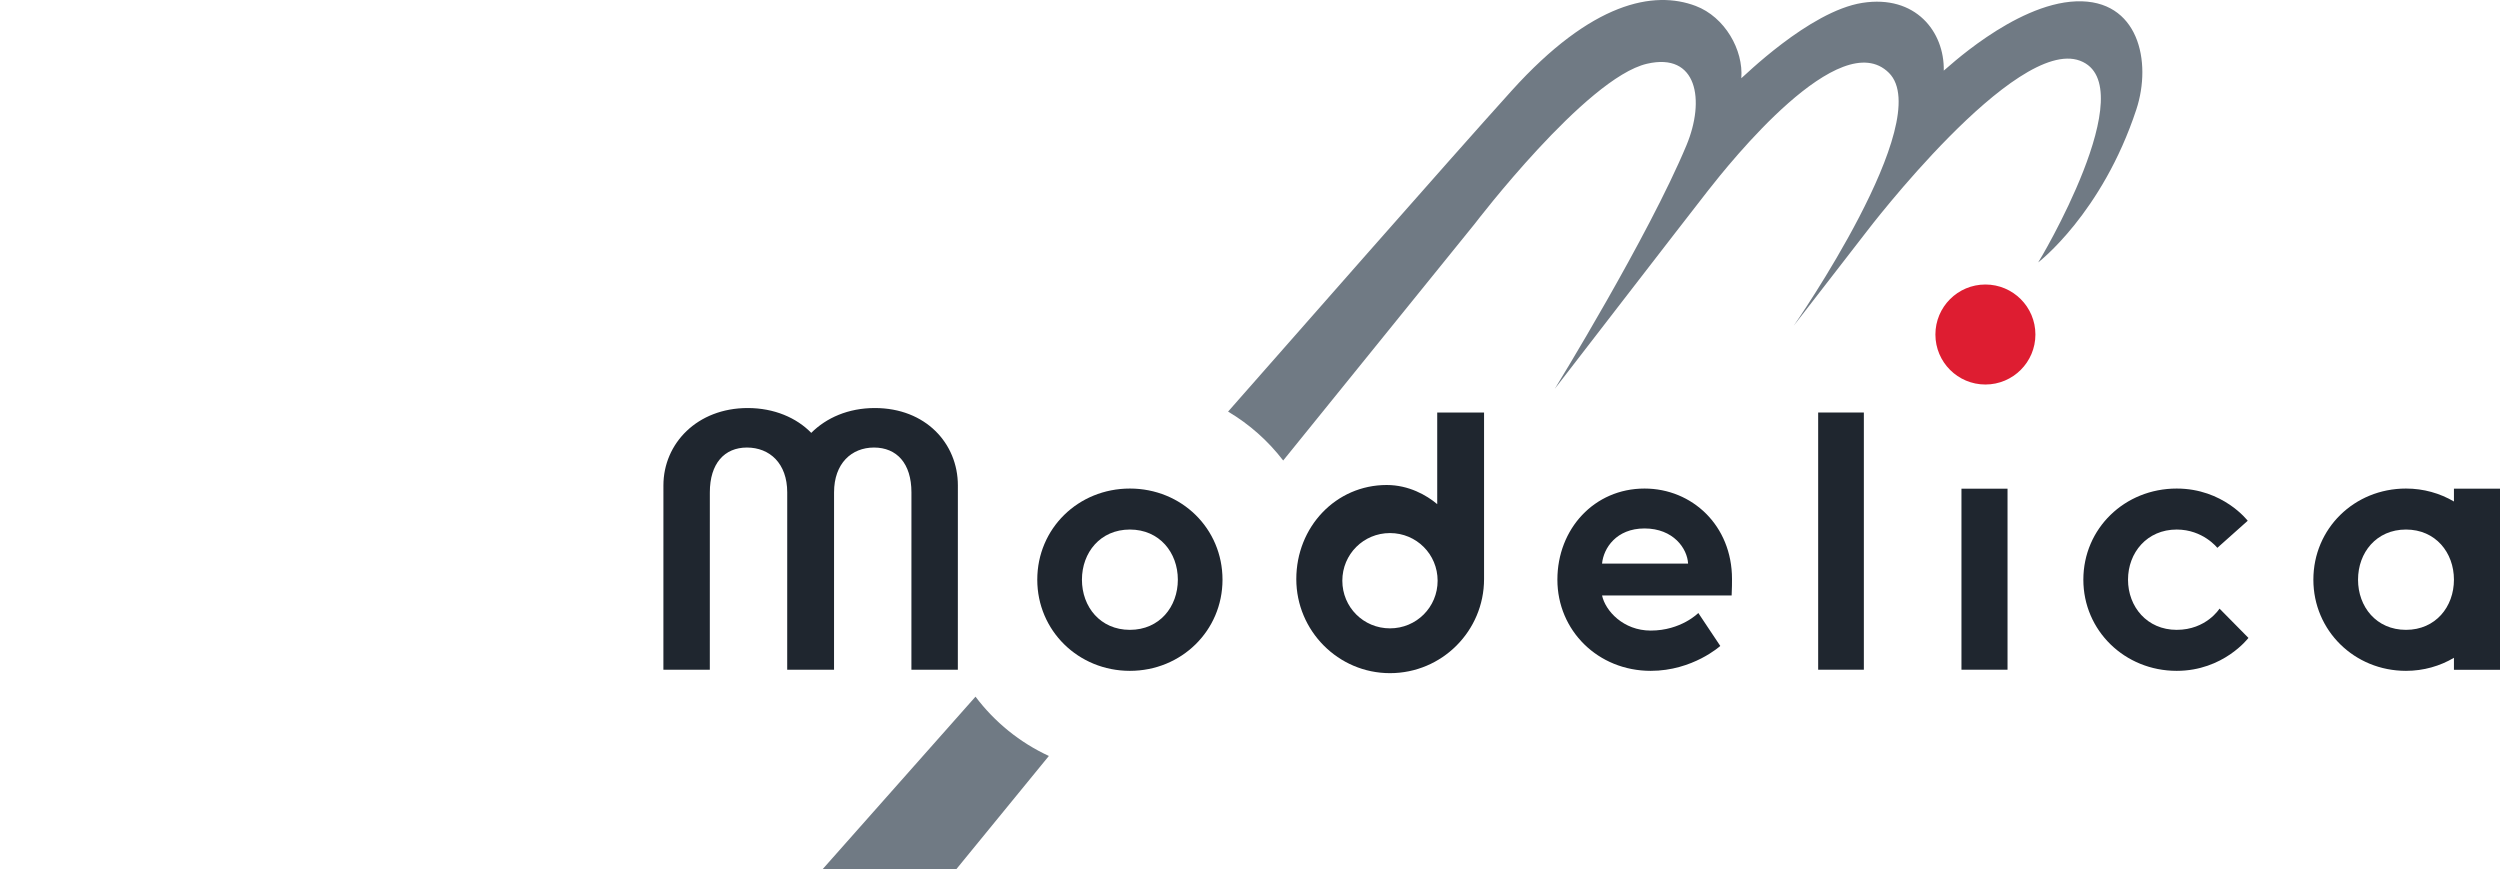
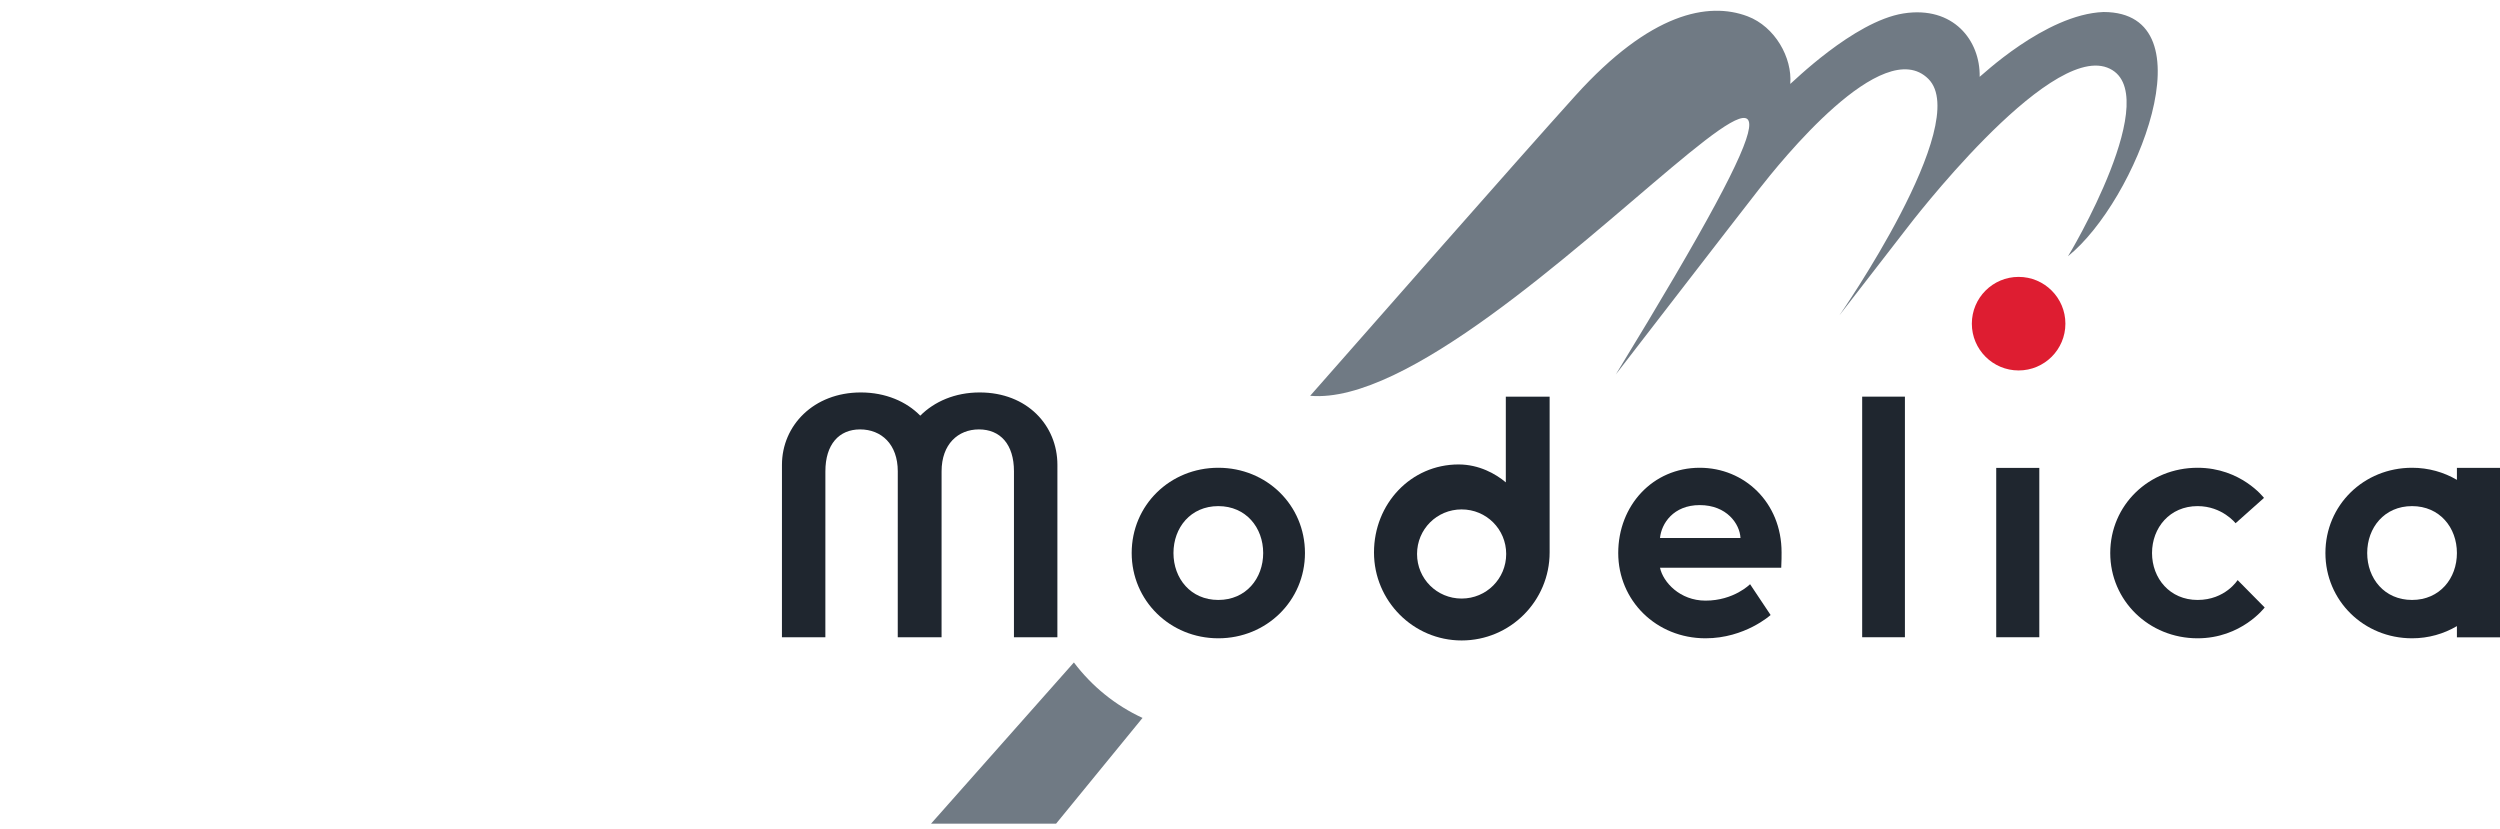
- <svg xmlns="http://www.w3.org/2000/svg" viewBox="0 0 681.458 236.883" height="236.883" width="681.458" xml:space="preserve" id="svg304" version="1.1">
+ <svg xmlns="http://www.w3.org/2000/svg" viewBox="0 0 728.477 241.4" height="241.4" width="728.477" xml:space="preserve" id="svg304" version="1.1">
  <defs id="defs308" />
-   <g transform="matrix(1.333333,0,0,-1.333333,180.8298,237.9999)" id="g312">
+   <g transform="matrix(1.333333,0,0,-1.333333,227.849,241.1328)" id="g312">
    <g transform="scale(0.1)" id="g314">
      <path id="path338" style="fill:#de1d31;fill-opacity:1;fill-rule:nonzero;stroke:none" d="m 2600.46,1101.13 c 0,56.46 45.77,102.23 102.22,102.23 56.47,0 102.24,-45.77 102.24,-102.23 0,-56.46 -45.77,-102.224 -102.24,-102.224 -56.45,0 -102.22,45.764 -102.22,102.224" />
-       <path id="path340" style="fill:#707a84;fill-opacity:1;fill-rule:nonzero;stroke:none" d="M 638.063,360.75 325.793,8.379 H 599.094 L 788.066,239.531 C 728.531,266.98 677.191,308.871 638.063,360.75 Z m 2250.277,1421.5 c -127.6,-4.67 -270.77,-143.17 -270.77,-141.62 1.56,79.37 -57.57,155.62 -166.51,138.5 -108.91,-17.12 -245.86,-154.06 -247.41,-154.06 4.67,57.58 -33.52,125.25 -93.37,147.83 -85.43,32.24 -212.15,8.25 -376.06,-173.24 -128.93,-142.76 -456.43,-516.18 -579.78,-656.117 43.66,-25.875 81.86,-59.832 112.65,-100.008 l 391.92,484.325 c 0,0 227.09,297.77 351.68,326.78 103.13,24.01 119.2,-74.6 80.91,-166.51 -77.89,-186.93 -269.21,-497.95 -269.21,-497.95 0,0 267.66,347.01 312.78,404.59 45.13,57.57 270.77,340.79 370.36,241.2 97.06,-97.06 -194.51,-516.63 -194.51,-516.63 l 149.39,192.95 c 0,0 303.44,398.37 435.71,348.57 132.28,-49.79 -85.6,-413.93 -85.6,-412.37 0,0 130.49,99.46 200.75,312.78 32.13,97.55 4.67,225.64 -122.93,220.98" />
+       <path id="path340" style="fill:#707a84;fill-opacity:1;fill-rule:nonzero;stroke:none" d="M 638.063,360.75 325.793,8.379 H 599.094 L 788.066,239.531 C 728.531,266.98 677.191,308.871 638.063,360.75 Z m 2250.277,1421.5 c -127.6,-4.67 -270.77,-143.17 -270.77,-141.62 1.56,79.37 -57.57,155.62 -166.51,138.5 -108.91,-17.12 -245.86,-154.06 -247.41,-154.06 4.67,57.58 -33.52,125.25 -93.37,147.83 -85.43,32.24 -212.15,8.25 -376.06,-173.24 -128.93,-142.76 -456.43,-516.18 -579.78,-656.117 418.93,-37.317 1465.682,1352.325 667.95,46.637 0,0 267.66,347.01 312.78,404.59 45.13,57.57 270.77,340.79 370.36,241.2 97.06,-97.06 -194.51,-516.63 -194.51,-516.63 l 149.39,192.95 c 0,0 303.44,398.37 435.71,348.57 132.28,-49.79 -85.6,-413.93 -85.6,-412.37 149.233,119.802 313.541,533.381 77.82,533.76" />
      <path id="path342" style="fill:#1f262f;fill-opacity:1;fill-rule:nonzero;stroke:none" d="m 0.051,792.637 c 0,85.75 69.102,158.187 172.344,158.187 54.121,0 99.914,-19.984 129.882,-50.777 30.813,30.793 75.762,50.777 129.887,50.777 104.082,0 169.856,-72.437 169.856,-158.187 l -0.051,-376.778 h -94.926 l 0.051,362.621 c 0,59.106 -29.957,91.579 -76.582,91.579 -45.809,0 -81.61,-32.473 -81.61,-91.579 l -0.047,-362.621 h -95.742 l 0.047,362.621 c 0,59.106 -35.797,91.579 -82.422,91.579 -45.808,0 -75.781,-32.473 -75.781,-91.579 L 94.91,415.859 H 0.004 L 0.051,792.637" />
      <path id="path344" style="fill:#1f262f;fill-opacity:1;fill-rule:nonzero;stroke:none" d="m 1485.39,500.398 c 54.13,0 97.42,43.274 97.42,97.403 0,54.121 -43.29,97.41 -97.42,97.41 -54.1,0 -97.39,-43.289 -97.39,-97.41 0,-54.129 43.29,-97.403 97.39,-97.403 z m 96.6,441.27 h 95.75 V 601.129 c 0,-105.719 -85.77,-192.309 -192.35,-192.309 -105.73,0 -191.49,86.59 -191.49,192.309 0,106.57 80.77,192.348 184.83,192.348 44.97,0 81.61,-20.817 103.26,-39.149 v 187.34" />
      <path id="path346" style="fill:#1f262f;fill-opacity:1;fill-rule:nonzero;stroke:none" d="m 1051.74,599.891 c 0,55.371 -37.44,102.531 -98.06,102.531 -60.617,0 -98.02,-47.16 -98.02,-102.531 0,-55.371 37.403,-102.539 98.02,-102.539 60.62,0 98.06,47.168 98.06,102.539 z m 91.3,0 c 0,-104.032 -83.83,-186.352 -189.36,-186.352 -105.528,0 -189.332,82.32 -189.332,186.352 0,104.757 83.804,186.339 189.332,186.339 105.53,0 189.36,-81.582 189.36,-186.339" />
      <path id="path348" style="fill:#1f262f;fill-opacity:1;fill-rule:nonzero;stroke:none" d="m 2094.85,632.801 c -1.53,30.699 -29.96,71.847 -89.08,71.847 -57.64,0 -83.81,-40.386 -86.8,-71.847 z m 89.79,-31.41 c 0,-6.75 0,-20.2 -0.74,-33.692 h -264.93 c 6.71,-31.418 43.38,-71.84 99.51,-71.84 62.12,0 97.3,35.942 97.3,35.942 l 44.9,-67.371 c 0,0 -56.13,-50.891 -142.2,-50.891 -107.75,0 -190.82,82.32 -190.82,186.352 0,104.039 75.6,186.339 178.11,186.339 97.28,0 178.87,-75.57 178.87,-184.839" />
      <path id="path350" style="fill:#1f262f;fill-opacity:1;fill-rule:nonzero;stroke:none" d="m 2360.79,941.668 h 93.4 V 415.859 h -93.4 v 525.809" />
      <path id="path352" style="fill:#1f262f;fill-opacity:1;fill-rule:nonzero;stroke:none" d="m 3181.32,540.762 59.12,-59.883 c 0,0 -50.89,-67.34 -146.68,-67.34 -106.26,0 -190.83,82.32 -190.83,186.352 0,104.757 84.57,186.339 190.83,186.339 95.06,0 145.18,-65.871 145.18,-65.871 l -62.12,-55.371 c 0,0 -29.16,37.434 -83.06,37.434 -60.63,0 -99.52,-47.16 -99.52,-102.531 0,-55.371 38.89,-102.539 99.52,-102.539 60.61,0 87.56,43.41 87.56,43.41" />
      <path id="path354" style="fill:#1f262f;fill-opacity:1;fill-rule:nonzero;stroke:none" d="m 2653.74,785.938 h 94.17 V 415.859 h -94.17 v 370.079" />
      <path id="path356" style="fill:#1f262f;fill-opacity:1;fill-rule:nonzero;stroke:none" d="m 3562.5,497.352 c -60.62,0 -98.02,47.168 -98.02,102.539 0,55.371 37.4,102.531 98.02,102.531 60.62,0 98.05,-47.16 98.05,-102.531 0,-55.371 -37.43,-102.539 -98.05,-102.539 z m 98.05,288.586 v -26.176 c -28.53,16.738 -61.96,26.468 -98.05,26.468 -105.53,0 -189.33,-81.582 -189.33,-186.339 0,-104.032 83.8,-186.352 189.33,-186.352 36.09,0 69.52,9.82 98.05,26.652 v -24.57 h 94.16 v 370.317 h -94.16" />
-       <flowRoot xml:space="preserve" id="flowRoot30" style="font-style:normal;font-weight:normal;font-size:20px;line-height:125%;font-family:Sans;letter-spacing:0px;word-spacing:0px;fill:#707a84;fill-opacity:1;stroke:none;stroke-width:1px;stroke-linecap:butt;stroke-linejoin:miter;stroke-opacity:1" transform="matrix(7.5,0,0,-7.5,-1425.613,1464.252)">
+       <flowRoot xml:space="preserve" id="flowRoot30" style="font-style:normal;font-weight:normal;font-size:20px;line-height:125%;font-family:Sans;letter-spacing:0px;word-spacing:0px;fill:#707a84;fill-opacity:1;stroke:none;stroke-width:1px;stroke-linecap:butt;stroke-linejoin:miter;stroke-opacity:1" transform="matrix(7.5,0,0,-7.5,-1798.823,1509.766)">
        <flowRegion id="flowRegion32" style="fill:#707a84;fill-opacity:1">
          <rect id="rect34" width="368.209" height="261.043" x="-1.716" y="79.867" style="fill:#707a84;fill-opacity:1" />
        </flowRegion>
-         <flowPara id="flowPara36" style="font-style:italic;font-variant:normal;font-weight:600;font-stretch:normal;font-size:192px;font-family:Junicode;-inkscape-font-specification:'Junicode, Semi-Bold Italic';font-variant-ligatures:normal;font-variant-caps:normal;font-variant-numeric:normal;font-feature-settings:normal;text-align:start;writing-mode:lr-tb;text-anchor:start;fill:#707a84;fill-opacity:1">14</flowPara>
+         <flowPara id="flowPara36" style="font-style:italic;font-variant:normal;font-weight:600;font-stretch:normal;font-size:240px;font-family:Junicode;-inkscape-font-specification:'Junicode, Semi-Bold Italic';font-variant-ligatures:normal;font-variant-caps:normal;font-variant-numeric:normal;font-feature-settings:normal;text-align:start;writing-mode:lr-tb;text-anchor:start;fill:#707a84;fill-opacity:1">14</flowPara>
      </flowRoot>
-       <flowRoot xml:space="preserve" id="flowRoot30-1" style="font-style:normal;font-weight:normal;font-size:20px;line-height:125%;font-family:Sans;letter-spacing:0px;word-spacing:0px;fill:#707a84;fill-opacity:1;stroke:none;stroke-width:1px;stroke-linecap:butt;stroke-linejoin:miter;stroke-opacity:1" transform="matrix(7.5,0,0,-7.5,24.7734,1955.822)">
+       <flowRoot xml:space="preserve" id="flowRoot30-1" style="font-style:normal;font-weight:normal;font-size:20px;line-height:125%;font-family:Sans;letter-spacing:0px;word-spacing:0px;fill:#707a84;fill-opacity:1;stroke:none;stroke-width:1px;stroke-linecap:butt;stroke-linejoin:miter;stroke-opacity:1" transform="matrix(7.5,0,0,-7.5,-29.84275,2156.082)">
        <flowRegion id="flowRegion32-6" style="fill:#707a84;fill-opacity:1">
          <rect id="rect34-3" width="368.209" height="261.043" x="-1.716" y="79.867" style="fill:#707a84;fill-opacity:1" />
        </flowRegion>
        <flowPara id="flowPara36-9" style="font-style:italic;font-variant:normal;font-weight:normal;font-stretch:normal;font-size:106.667px;font-family:'Times New Roman';-inkscape-font-specification:'Times New Roman, Italic';font-variant-ligatures:normal;font-variant-caps:normal;font-variant-numeric:normal;font-feature-settings:normal;text-align:start;writing-mode:lr-tb;text-anchor:start;fill:#707a84;fill-opacity:1">th</flowPara>
      </flowRoot>
+       <flowRoot xml:space="preserve" id="flowRoot4647-3" style="font-style:normal;font-weight:normal;font-size:20px;line-height:125%;font-family:Sans;letter-spacing:35.66px;word-spacing:0px;fill:#000000;fill-opacity:1;stroke:none;stroke-width:1px;stroke-linecap:butt;stroke-linejoin:miter;stroke-opacity:1" transform="matrix(7.967322,0,0,-6.499913,-1056.673,1445.862)">
+         <flowRegion id="flowRegion4649-0" style="letter-spacing:35.66px">
+           <rect id="rect4651-0" width="387.168" height="37.624" x="319.201" y="193.19" style="letter-spacing:35.66px" />
+         </flowRegion>
+         <flowPara id="flowPara4653-1" style="font-style:normal;font-variant:normal;font-weight:normal;font-stretch:normal;font-size:56.072px;font-family:'Roboto Condensed';-inkscape-font-specification:'Roboto Condensed, Normal';font-variant-ligatures:normal;font-variant-caps:normal;font-variant-numeric:normal;font-feature-settings:normal;text-align:start;letter-spacing:3.776px;writing-mode:lr-tb;text-anchor:start">Conference</flowPara>
+       </flowRoot>
    </g>
  </g>
</svg>
